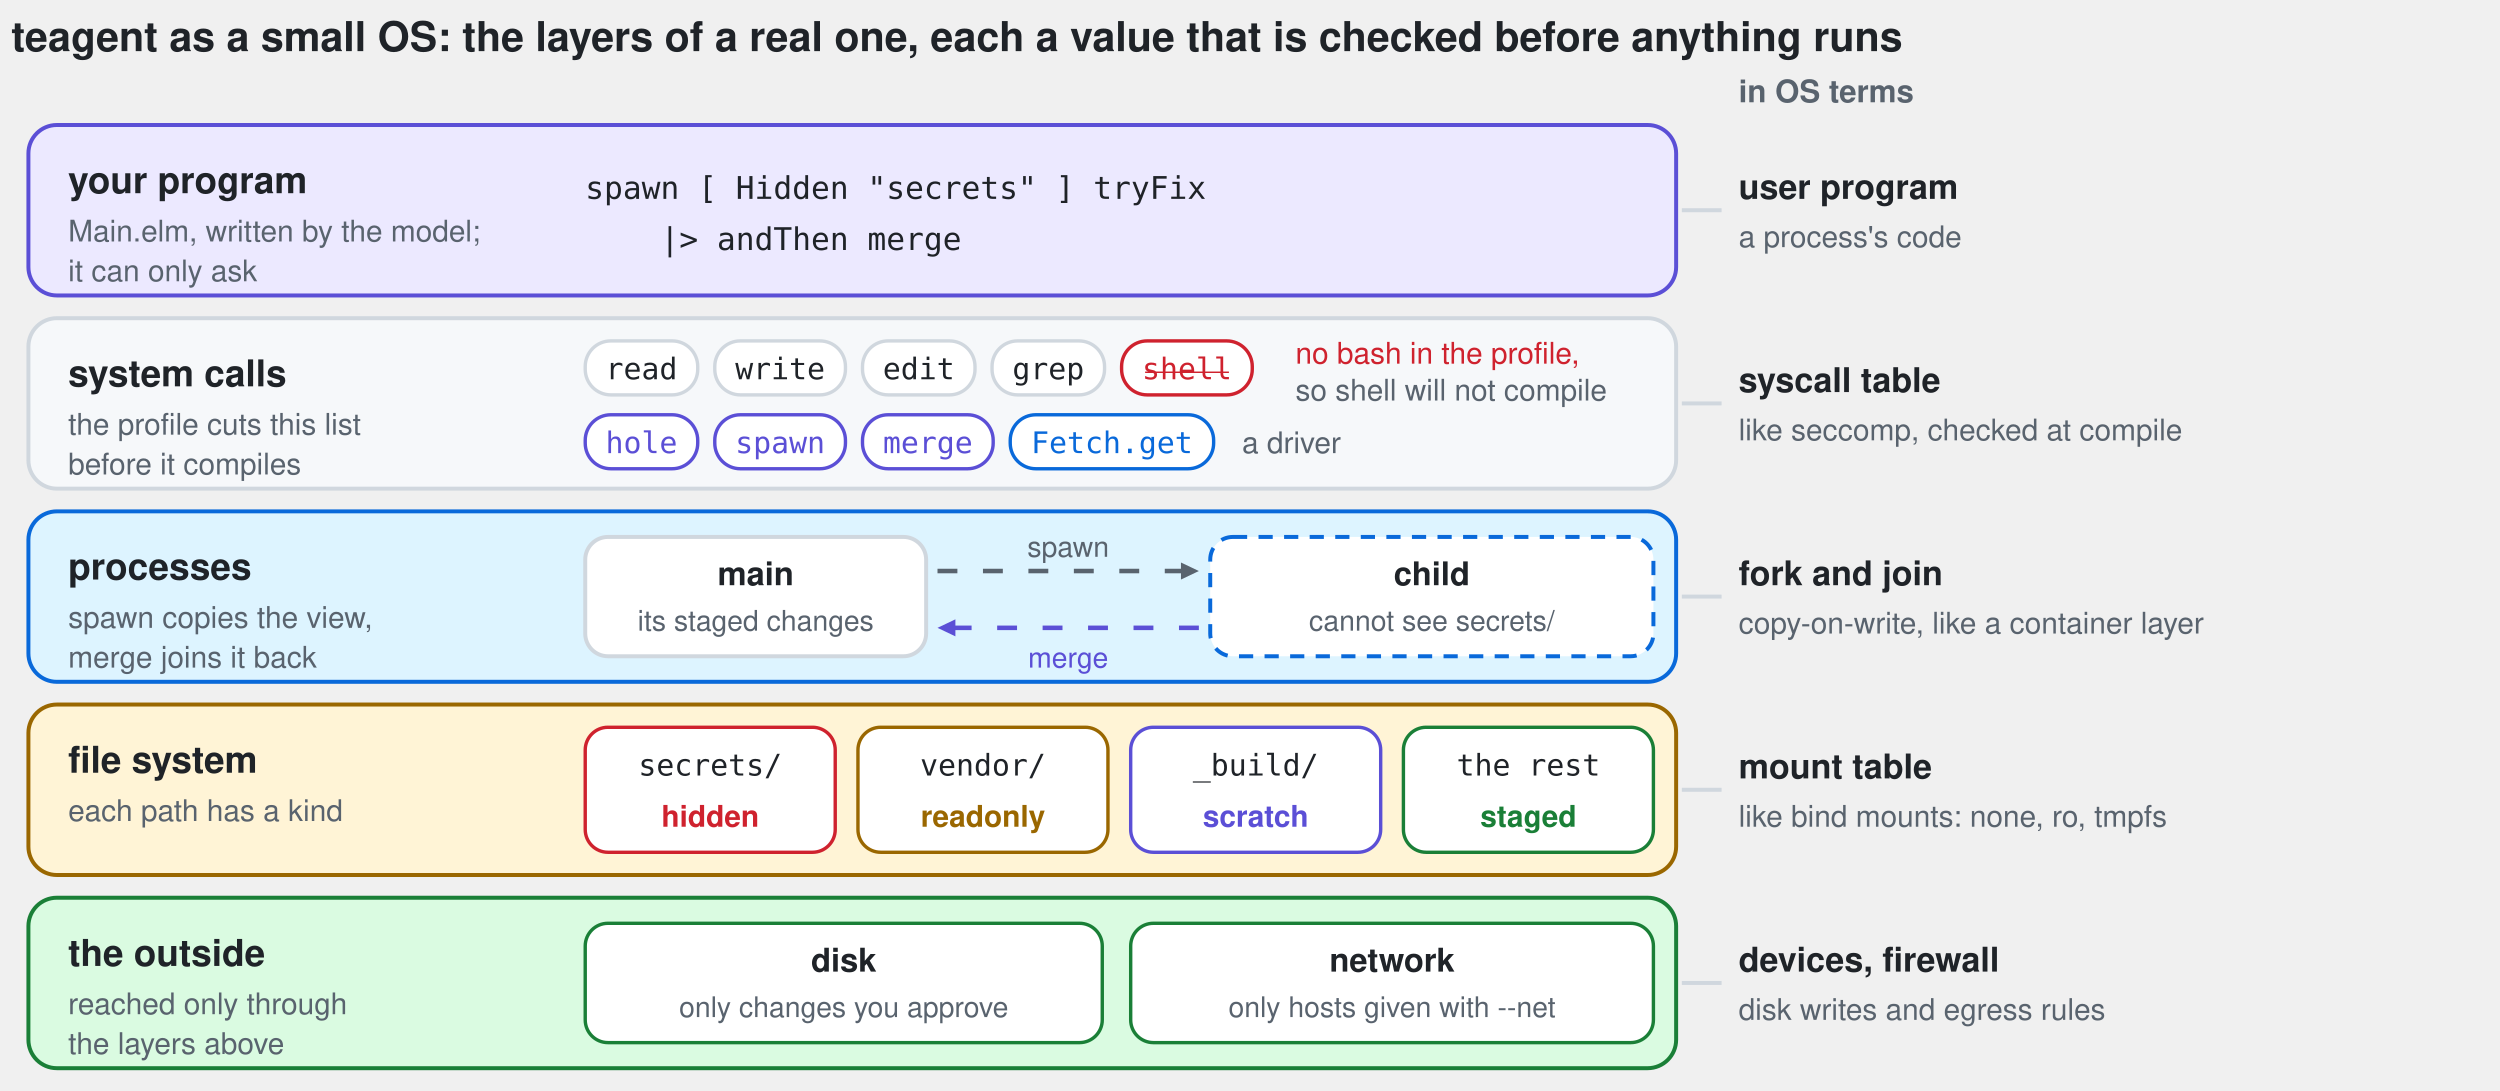
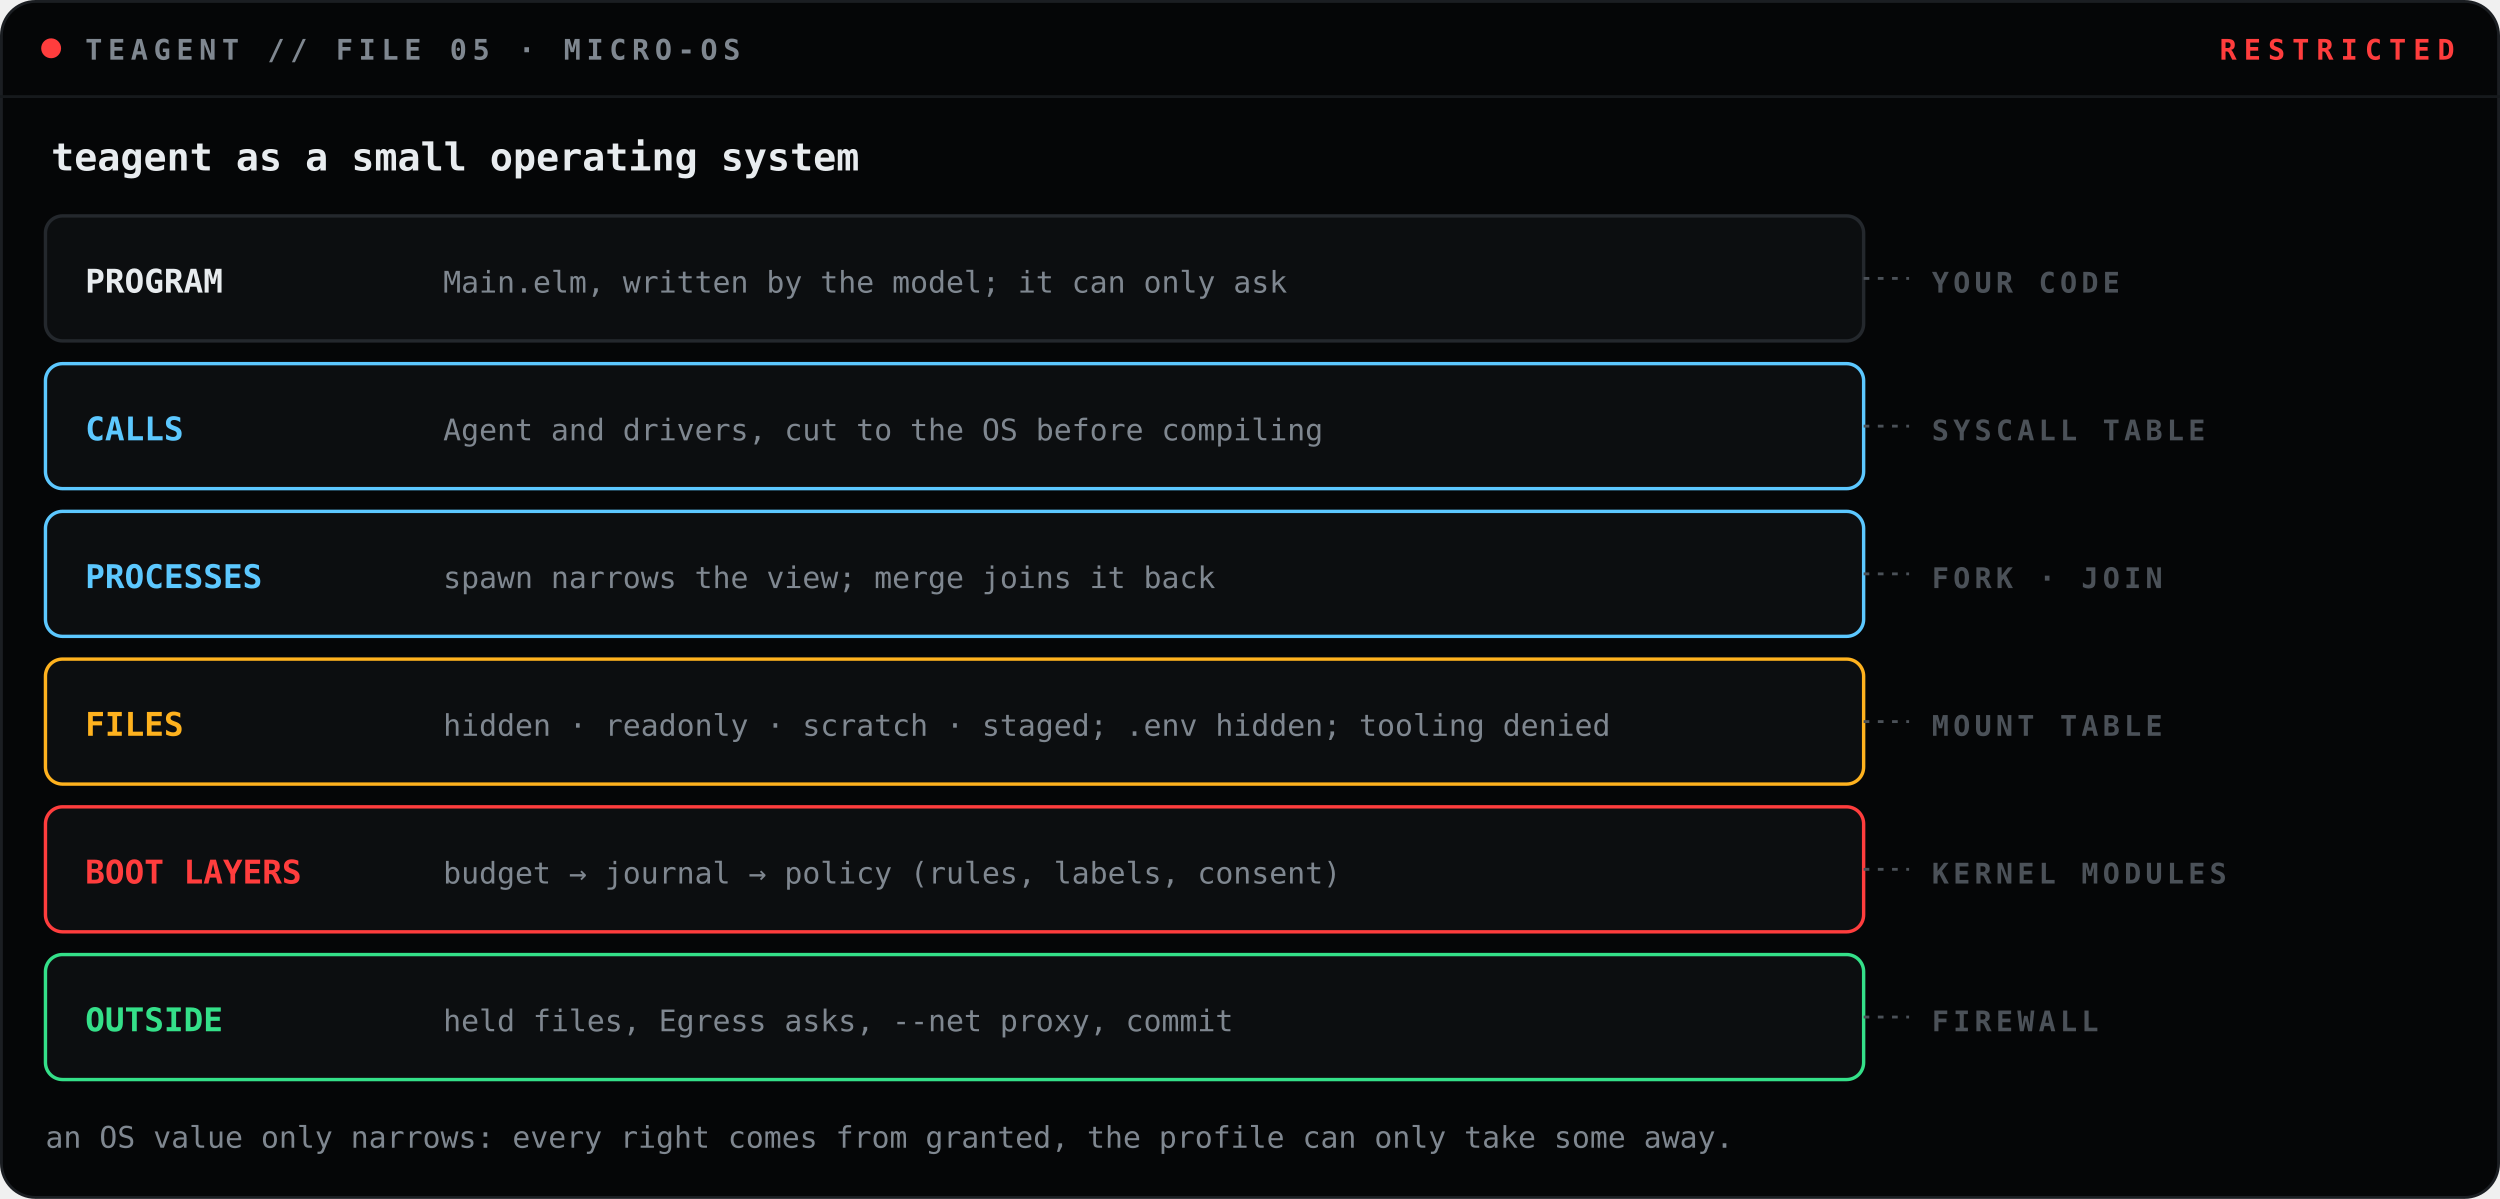
- <svg xmlns="http://www.w3.org/2000/svg" viewBox="0 0 880 384" width="880" height="384" role="img">
+ <svg xmlns="http://www.w3.org/2000/svg" viewBox="0 0 880 422" width="880" height="422" role="img">
  <style>
-     text { font-family: -apple-system, BlinkMacSystemFont, 'Segoe UI', Helvetica, Arial, sans-serif; fill: #1f2328; }
-     .mono { font-family: ui-monospace, SFMono-Regular, Menlo, Consolas, monospace; }
-     .muted { fill: #59636e; }
-     .accent { fill: #5b4fd6; }
-     .flow { stroke-dasharray: 7 9; animation: flow 1.1s linear infinite; }
-     @keyframes flow { to { stroke-dashoffset: -32; } }
-     .pulse { animation: pulse 1.8s ease-in-out infinite; }
-     @keyframes pulse { 50% { opacity: 0.45; } }
-     @media (prefers-reduced-motion: reduce) { .flow, .pulse { animation: none; } }
-     </style>
-   <text x="4" y="18" font-size="14.5" font-weight="650" text-anchor="start">teagent as a small OS: the layers of a real one, each a value that is checked before anything runs</text>
-   <rect x="10" y="44" width="580" height="60" rx="10" fill="#ece9ff" stroke="#5b4fd6" stroke-width="1.4" />
-   <text x="24" y="68" font-size="13" font-weight="650" text-anchor="start">your program</text>
-   <text x="24" y="85" font-size="10.5" class="muted" text-anchor="start">Main.elm, written by the model;</text>
-   <text x="24" y="99" font-size="10.5" class="muted" text-anchor="start">it can only ask</text>
-   <rect x="10" y="112" width="580" height="60" rx="10" fill="#f6f8fa" stroke="#d0d7de" stroke-width="1.4" />
-   <text x="24" y="136" font-size="13" font-weight="650" text-anchor="start">system calls</text>
-   <text x="24" y="153" font-size="10.5" class="muted" text-anchor="start">the profile cuts this list</text>
-   <text x="24" y="167" font-size="10.5" class="muted" text-anchor="start">before it compiles</text>
-   <rect x="10" y="180" width="580" height="60" rx="10" fill="#ddf4ff" stroke="#0969da" stroke-width="1.4" />
-   <text x="24" y="204" font-size="13" font-weight="650" text-anchor="start">processes</text>
-   <text x="24" y="221" font-size="10.5" class="muted" text-anchor="start">spawn copies the view,</text>
-   <text x="24" y="235" font-size="10.5" class="muted" text-anchor="start">merge joins it back</text>
-   <rect x="10" y="248" width="580" height="60" rx="10" fill="#fff4d6" stroke="#9a6700" stroke-width="1.4" />
-   <text x="24" y="272" font-size="13" font-weight="650" text-anchor="start">file system</text>
-   <text x="24" y="289" font-size="10.5" class="muted" text-anchor="start">each path has a kind</text>
-   <rect x="10" y="316" width="580" height="60" rx="10" fill="#dafbe1" stroke="#1a7f37" stroke-width="1.4" />
-   <text x="24" y="340" font-size="13" font-weight="650" text-anchor="start">the outside</text>
-   <text x="24" y="357" font-size="10.5" class="muted" text-anchor="start">reached only through</text>
-   <text x="24" y="371" font-size="10.5" class="muted" text-anchor="start">the layers above</text>
-   <text x="206" y="70" font-size="11" class="mono" xml:space="preserve" text-anchor="start">spawn [ Hidden "secrets" ] tryFix</text>
-   <text x="206" y="88" font-size="11" class="mono" xml:space="preserve" text-anchor="start">    |&gt; andThen merge</text>
-   <rect x="206" y="120" width="39.6" height="19" rx="9" fill="#ffffff" stroke="#d0d7de" stroke-width="1.2" />
-   <text x="225.8" y="133.5" font-size="10.5" class="mono" xml:space="preserve" text-anchor="middle">read</text>
-   <rect x="251.6" y="120" width="46.0" height="19" rx="9" fill="#ffffff" stroke="#d0d7de" stroke-width="1.2" />
-   <text x="274.6" y="133.5" font-size="10.5" class="mono" xml:space="preserve" text-anchor="middle">write</text>
-   <rect x="303.6" y="120" width="39.6" height="19" rx="9" fill="#ffffff" stroke="#d0d7de" stroke-width="1.2" />
-   <text x="323.4" y="133.5" font-size="10.5" class="mono" xml:space="preserve" text-anchor="middle">edit</text>
-   <rect x="349.2" y="120" width="39.6" height="19" rx="9" fill="#ffffff" stroke="#d0d7de" stroke-width="1.2" />
-   <text x="369" y="133.5" font-size="10.5" class="mono" xml:space="preserve" text-anchor="middle">grep</text>
-   <rect x="394.8" y="120" width="46.0" height="19" rx="9" fill="#ffffff" stroke="#cf222e" stroke-width="1.2" />
-   <text x="417.8" y="133.5" font-size="10.5" class="mono" xml:space="preserve" text-anchor="middle" style="fill:#cf222e;text-decoration:line-through;">shell</text>
-   <rect x="206" y="146" width="39.6" height="19" rx="9" fill="#ffffff" stroke="#5b4fd6" stroke-width="1.2" />
-   <text x="225.8" y="159.5" font-size="10.5" class="mono" xml:space="preserve" text-anchor="middle" style="fill:#5b4fd6;">hole</text>
-   <rect x="251.6" y="146" width="46.0" height="19" rx="9" fill="#ffffff" stroke="#5b4fd6" stroke-width="1.2" />
-   <text x="274.6" y="159.5" font-size="10.5" class="mono" xml:space="preserve" text-anchor="middle" style="fill:#5b4fd6;">spawn</text>
-   <rect x="303.6" y="146" width="46.0" height="19" rx="9" fill="#ffffff" stroke="#5b4fd6" stroke-width="1.2" />
-   <text x="326.6" y="159.5" font-size="10.5" class="mono" xml:space="preserve" text-anchor="middle" style="fill:#5b4fd6;">merge</text>
-   <rect x="355.6" y="146" width="71.6" height="19" rx="9" fill="#ffffff" stroke="#0969da" stroke-width="1.2" />
-   <text x="391.4" y="159.5" font-size="10.5" class="mono" xml:space="preserve" text-anchor="middle" style="fill:#0969da;">Fetch.get</text>
-   <text x="437.2" y="159.5" font-size="10.5" class="muted" text-anchor="start">a driver</text>
-   <text x="456" y="128" font-size="10.5" text-anchor="start" style="fill:#cf222e;">no bash in the profile,</text>
-   <text x="456" y="141" font-size="10.5" class="muted" text-anchor="start">so shell will not compile</text>
-   <rect x="206" y="189" width="120" height="42" rx="8" fill="#ffffff" stroke="#d0d7de" stroke-width="1.4" />
-   <text x="266" y="206" font-size="11.5" font-weight="650" text-anchor="middle">main</text>
-   <text x="266" y="222" font-size="10" class="muted" text-anchor="middle">its staged changes</text>
-   <rect x="426" y="189" width="156" height="42" rx="8" fill="#ffffff" stroke="#0969da" stroke-width="1.4" stroke-dasharray="5 4" />
-   <text x="504" y="206" font-size="11.5" font-weight="650" text-anchor="middle">child</text>
-   <text x="504" y="222" font-size="10" class="muted" text-anchor="middle">cannot see secrets/</text>
-   <line x1="330" y1="201" x2="422" y2="201" stroke="#59636e" stroke-width="1.6" class="flow" />
-   <polygon points="422,201 415.7,198 415.7,204" fill="#59636e" />
-   <line x1="422" y1="221" x2="330" y2="221" stroke="#5b4fd6" stroke-width="1.6" class="flow" />
-   <polygon points="330,221 336.3,218 336.3,224" fill="#5b4fd6" />
-   <text x="376" y="196" font-size="10" class="muted" text-anchor="middle">spawn</text>
-   <text x="376" y="235" font-size="10" class="accent" text-anchor="middle">merge</text>
-   <rect x="206" y="256" width="88" height="44" rx="8" fill="#ffffff" stroke="#cf222e" stroke-width="1.2" />
-   <text x="250" y="273" font-size="10.5" class="mono" xml:space="preserve" text-anchor="middle">secrets/</text>
-   <text x="250" y="291" font-size="10.5" font-weight="650" text-anchor="middle" style="fill:#cf222e;">hidden</text>
-   <rect x="302" y="256" width="88" height="44" rx="8" fill="#ffffff" stroke="#9a6700" stroke-width="1.2" />
-   <text x="346" y="273" font-size="10.5" class="mono" xml:space="preserve" text-anchor="middle">vendor/</text>
-   <text x="346" y="291" font-size="10.5" font-weight="650" text-anchor="middle" style="fill:#9a6700;">readonly</text>
-   <rect x="398" y="256" width="88" height="44" rx="8" fill="#ffffff" stroke="#5b4fd6" stroke-width="1.2" />
-   <text x="442" y="273" font-size="10.5" class="mono" xml:space="preserve" text-anchor="middle">_build/</text>
-   <text x="442" y="291" font-size="10.5" font-weight="650" text-anchor="middle" style="fill:#5b4fd6;">scratch</text>
-   <rect x="494" y="256" width="88" height="44" rx="8" fill="#ffffff" stroke="#1a7f37" stroke-width="1.2" />
-   <text x="538" y="273" font-size="10.5" class="mono" xml:space="preserve" text-anchor="middle">the rest</text>
-   <text x="538" y="291" font-size="10.5" font-weight="650" text-anchor="middle" style="fill:#1a7f37;">staged</text>
-   <rect x="206" y="325" width="182" height="42" rx="8" fill="#ffffff" stroke="#1a7f37" stroke-width="1.2" />
-   <text x="297" y="342" font-size="11.5" font-weight="650" text-anchor="middle">disk</text>
-   <text x="297" y="358" font-size="10" class="muted" text-anchor="middle">only changes you approve</text>
-   <rect x="398" y="325" width="184" height="42" rx="8" fill="#ffffff" stroke="#1a7f37" stroke-width="1.2" />
-   <text x="490" y="342" font-size="11.5" font-weight="650" text-anchor="middle">network</text>
-   <text x="490" y="358" font-size="10" class="muted" text-anchor="middle">only hosts given with --net</text>
-   <text x="612" y="36" font-size="11" font-weight="650" class="muted" text-anchor="start">in OS terms</text>
-   <line x1="592" y1="74" x2="606" y2="74" stroke="#d0d7de" stroke-width="1.4" />
-   <text x="612" y="70" font-size="12" font-weight="650" text-anchor="start">user program</text>
-   <text x="612" y="87" font-size="10.5" class="muted" text-anchor="start">a process's code</text>
-   <line x1="592" y1="142" x2="606" y2="142" stroke="#d0d7de" stroke-width="1.4" />
-   <text x="612" y="138" font-size="12" font-weight="650" text-anchor="start">syscall table</text>
-   <text x="612" y="155" font-size="10.5" class="muted" text-anchor="start">like seccomp, checked at compile</text>
-   <line x1="592" y1="210" x2="606" y2="210" stroke="#d0d7de" stroke-width="1.4" />
-   <text x="612" y="206" font-size="12" font-weight="650" text-anchor="start">fork and join</text>
-   <text x="612" y="223" font-size="10.5" class="muted" text-anchor="start">copy-on-write, like a container layer</text>
-   <line x1="592" y1="278" x2="606" y2="278" stroke="#d0d7de" stroke-width="1.4" />
-   <text x="612" y="274" font-size="12" font-weight="650" text-anchor="start">mount table</text>
-   <text x="612" y="291" font-size="10.5" class="muted" text-anchor="start">like bind mounts: none, ro, tmpfs</text>
-   <line x1="592" y1="346" x2="606" y2="346" stroke="#d0d7de" stroke-width="1.4" />
-   <text x="612" y="342" font-size="12" font-weight="650" text-anchor="start">devices, firewall</text>
-   <text x="612" y="359" font-size="10.5" class="muted" text-anchor="start">disk writes and egress rules</text>
+ text { font-family: ui-monospace, SFMono-Regular, 'JetBrains Mono', Menlo, Consolas, monospace; fill: #e8ecef; }
+ .muted { fill: #7f8790; }
+ .dim { fill: #4b5158; }
+ .red { fill: #ff3d3d; }
+ .amber { fill: #ffb21e; }
+ .green { fill: #34e089; }
+ .cyan { fill: #5cc8ff; }
+ .flow { stroke-dasharray: 6 8; animation: flow 1.2s linear infinite; }
+ @keyframes flow { to { stroke-dashoffset: -28; } }
+ .blink { animation: blink 1.1s steps(1) infinite; }
+ @keyframes blink { 50% { opacity: 0; } }
+ @media (prefers-reduced-motion: reduce) { .flow, .blink { animation: none; } }
+ </style>
+   <rect x="0.5" y="0.5" width="879" height="421" rx="12" fill="#050607" stroke="#1b1e22" stroke-width="1" />
+   <line x1="0" y1="34" x2="880" y2="34" stroke="#16191c" />
+   <circle cx="18" cy="17" r="3.5" fill="#ff3d3d" class="blink" />
+   <text x="30" y="21" font-size="10" font-weight="600" text-anchor="start" xml:space="preserve" letter-spacing="2" class="muted">TEAGENT // FILE 05 · MICRO-OS</text>
+   <text x="864" y="21" font-size="10" font-weight="700" text-anchor="end" xml:space="preserve" letter-spacing="2.5" class="red">RESTRICTED</text>
+   <text x="18" y="60" font-size="13.5" font-weight="650" text-anchor="start" xml:space="preserve">teagent as a small operating system</text>
+   <rect x="16" y="76" width="640" height="44" rx="6" fill="#0c0e10" stroke="#24282d" stroke-width="1.2" />
+   <text style="fill:#e8ecef" x="30" y="103" font-size="11.5" font-weight="700" text-anchor="start" xml:space="preserve">PROGRAM</text>
+   <text x="156" y="103" font-size="10.5" font-weight="400" text-anchor="start" xml:space="preserve" class="muted">Main.elm, written by the model; it can only ask</text>
+   <text x="680" y="103" font-size="10" font-weight="700" text-anchor="start" xml:space="preserve" letter-spacing="1.5" class="dim">YOUR CODE</text>
+   <line x1="656" y1="98" x2="672" y2="98" stroke="#4b5158" stroke-dasharray="2 3" />
+   <rect x="16" y="128" width="640" height="44" rx="6" fill="#0c0e10" stroke="#5cc8ff" stroke-width="1.2" />
+   <text style="fill:#5cc8ff" x="30" y="155" font-size="11.5" font-weight="700" text-anchor="start" xml:space="preserve">CALLS</text>
+   <text x="156" y="155" font-size="10.5" font-weight="400" text-anchor="start" xml:space="preserve" class="muted">Agent and drivers, cut to the OS before compiling</text>
+   <text x="680" y="155" font-size="10" font-weight="700" text-anchor="start" xml:space="preserve" letter-spacing="1.5" class="dim">SYSCALL TABLE</text>
+   <line x1="656" y1="150" x2="672" y2="150" stroke="#4b5158" stroke-dasharray="2 3" />
+   <rect x="16" y="180" width="640" height="44" rx="6" fill="#0c0e10" stroke="#5cc8ff" stroke-width="1.2" />
+   <text style="fill:#5cc8ff" x="30" y="207" font-size="11.5" font-weight="700" text-anchor="start" xml:space="preserve">PROCESSES</text>
+   <text x="156" y="207" font-size="10.5" font-weight="400" text-anchor="start" xml:space="preserve" class="muted">spawn narrows the view; merge joins it back</text>
+   <text x="680" y="207" font-size="10" font-weight="700" text-anchor="start" xml:space="preserve" letter-spacing="1.5" class="dim">FORK · JOIN</text>
+   <line x1="656" y1="202" x2="672" y2="202" stroke="#4b5158" stroke-dasharray="2 3" />
+   <rect x="16" y="232" width="640" height="44" rx="6" fill="#0c0e10" stroke="#ffb21e" stroke-width="1.2" />
+   <text style="fill:#ffb21e" x="30" y="259" font-size="11.5" font-weight="700" text-anchor="start" xml:space="preserve">FILES</text>
+   <text x="156" y="259" font-size="10.5" font-weight="400" text-anchor="start" xml:space="preserve" class="muted">hidden · readonly · scratch · staged; .env hidden; tooling denied</text>
+   <text x="680" y="259" font-size="10" font-weight="700" text-anchor="start" xml:space="preserve" letter-spacing="1.5" class="dim">MOUNT TABLE</text>
+   <line x1="656" y1="254" x2="672" y2="254" stroke="#4b5158" stroke-dasharray="2 3" />
+   <rect x="16" y="284" width="640" height="44" rx="6" fill="#0c0e10" stroke="#ff3d3d" stroke-width="1.2" />
+   <text style="fill:#ff3d3d" x="30" y="311" font-size="11.5" font-weight="700" text-anchor="start" xml:space="preserve">BOOT LAYERS</text>
+   <text x="156" y="311" font-size="10.5" font-weight="400" text-anchor="start" xml:space="preserve" class="muted">budget → journal → policy (rules, labels, consent)</text>
+   <text x="680" y="311" font-size="10" font-weight="700" text-anchor="start" xml:space="preserve" letter-spacing="1.5" class="dim">KERNEL MODULES</text>
+   <line x1="656" y1="306" x2="672" y2="306" stroke="#4b5158" stroke-dasharray="2 3" />
+   <rect x="16" y="336" width="640" height="44" rx="6" fill="#0c0e10" stroke="#34e089" stroke-width="1.2" />
+   <text style="fill:#34e089" x="30" y="363" font-size="11.5" font-weight="700" text-anchor="start" xml:space="preserve">OUTSIDE</text>
+   <text x="156" y="363" font-size="10.5" font-weight="400" text-anchor="start" xml:space="preserve" class="muted">held files, Egress asks, --net proxy, commit</text>
+   <text x="680" y="363" font-size="10" font-weight="700" text-anchor="start" xml:space="preserve" letter-spacing="1.5" class="dim">FIREWALL</text>
+   <line x1="656" y1="358" x2="672" y2="358" stroke="#4b5158" stroke-dasharray="2 3" />
+   <text x="16" y="404" font-size="10.5" font-weight="400" text-anchor="start" xml:space="preserve" class="muted">an OS value only narrows: every right comes from granted, the profile can only take some away.</text>
</svg>
